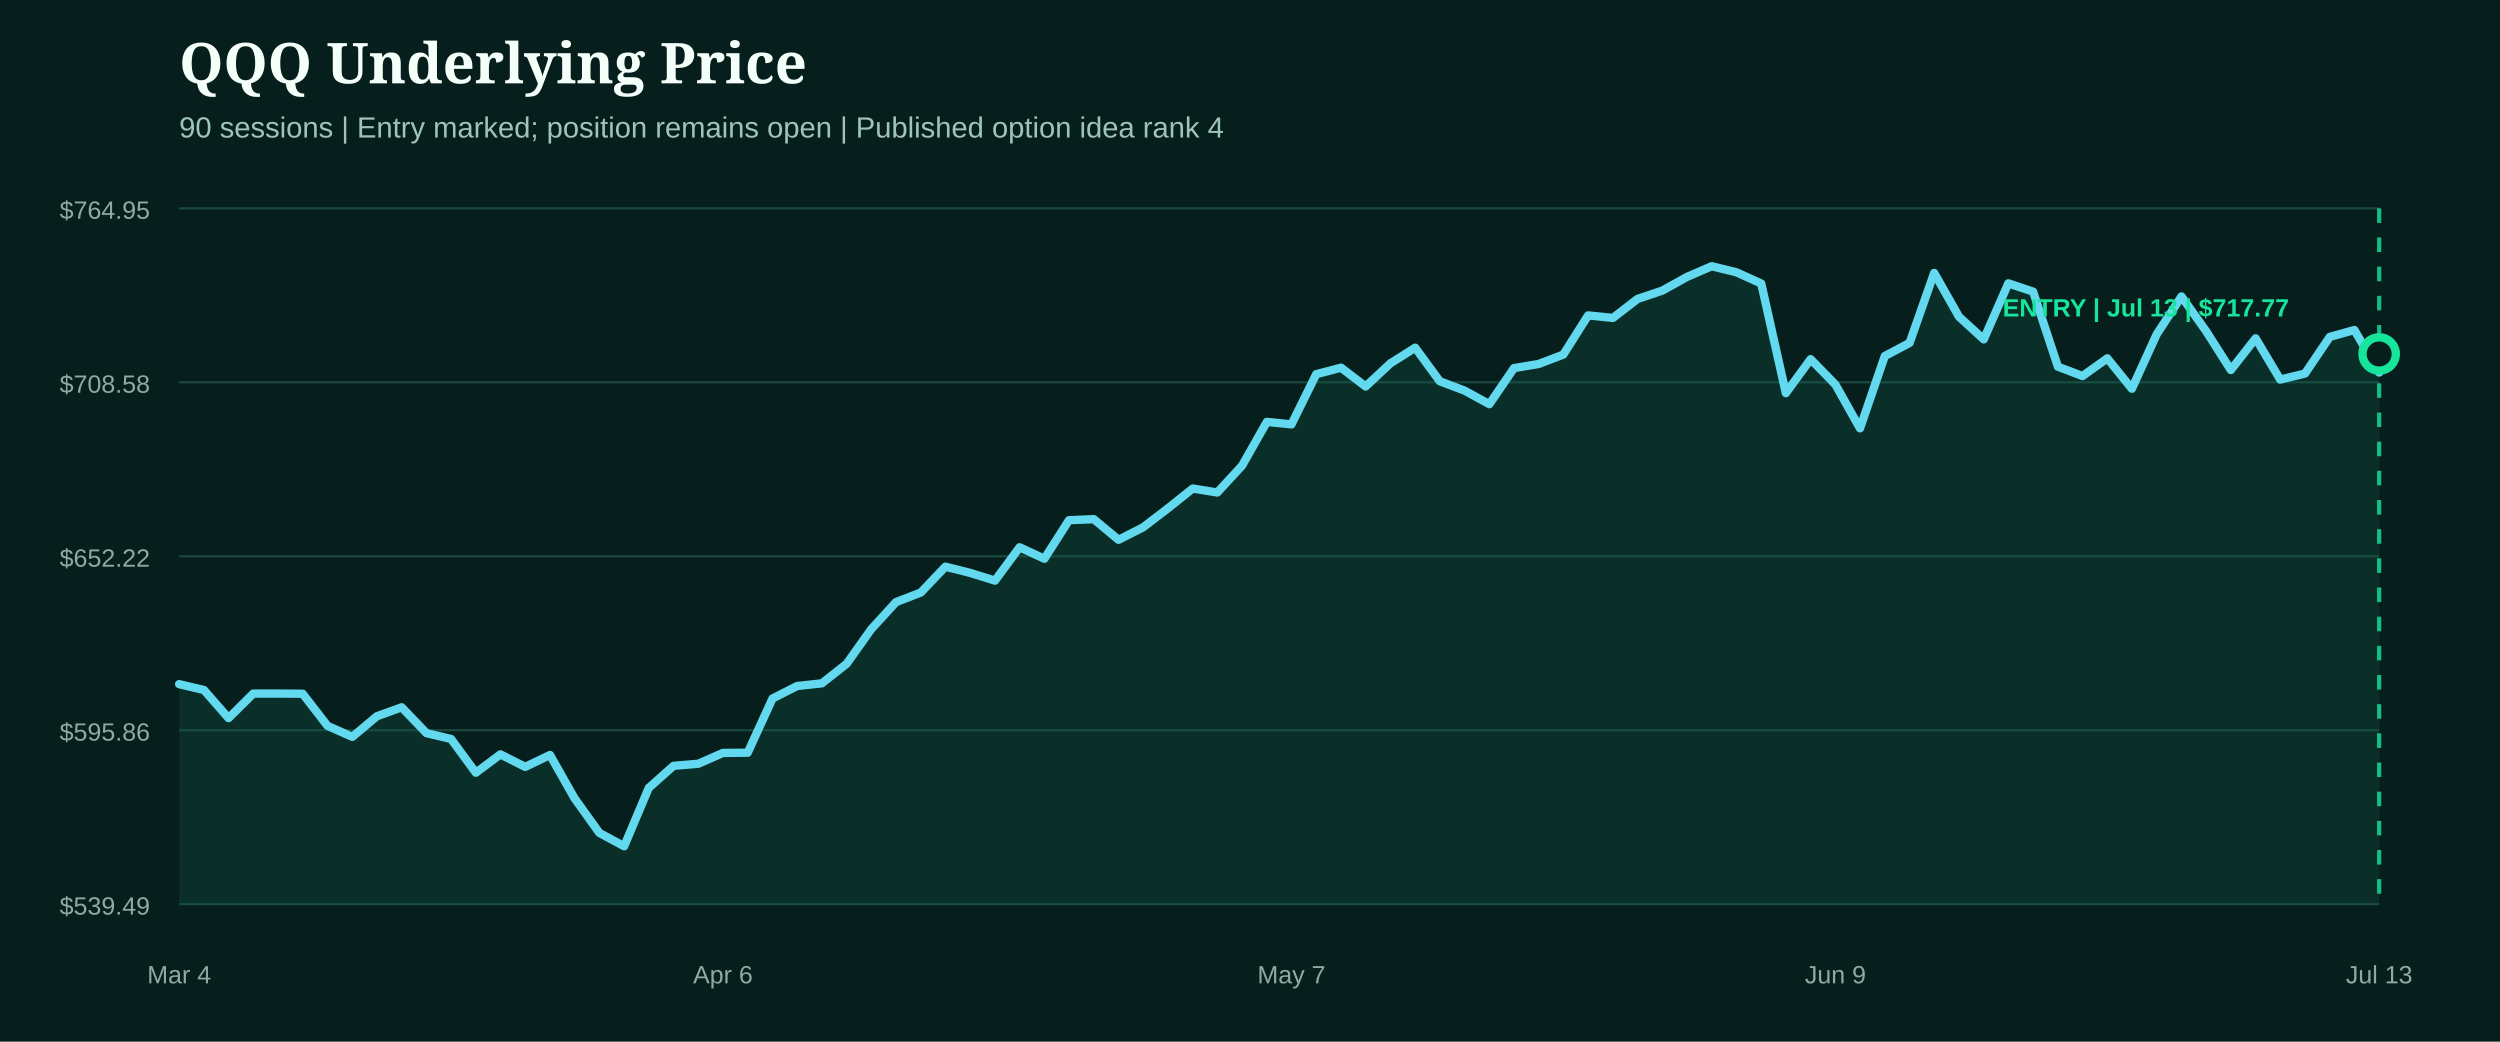
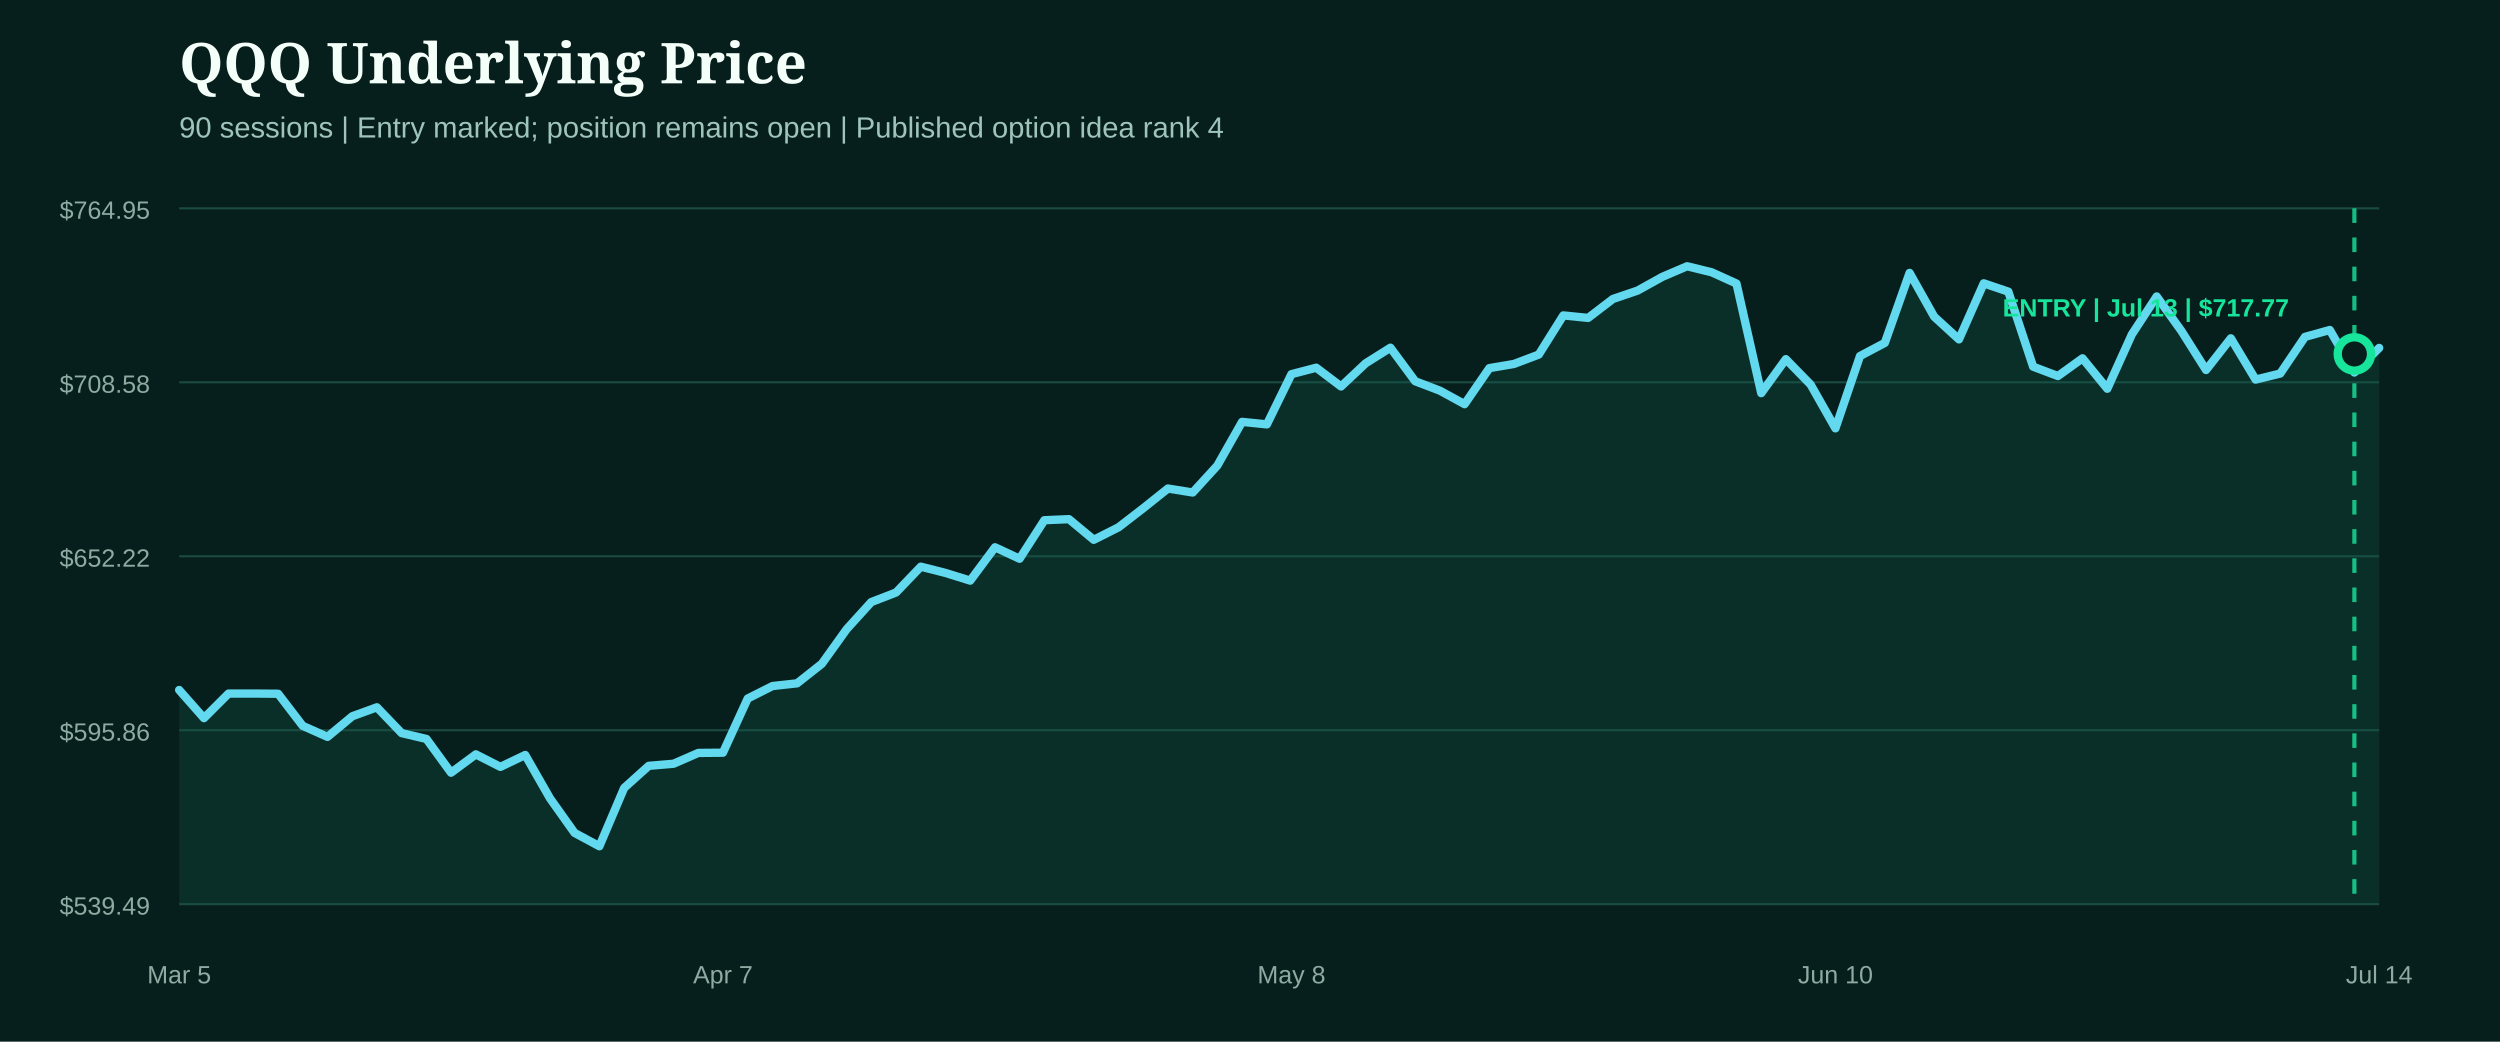
<svg xmlns="http://www.w3.org/2000/svg" width="1200" height="500" viewBox="0 0 1200 500" role="img" aria-label="QQQ underlying price from entry">
  <rect width="1200" height="500" fill="#071f1c" />
  <style>.head{fill:#f4fff9;font:800 27px Georgia,serif}.sub{fill:#9fc4bb;font:14px Arial,sans-serif}.axis{fill:#8eaaa3;font:12px Arial,sans-serif}.marker{font:800 12px Arial,sans-serif}</style>
  <text x="86" y="40" class="head">QQQ Underlying Price</text>
  <text x="86" y="66" class="sub">90 sessions | Entry marked; position remains open | Published option idea rank 4</text>
  <line x1="86" x2="1142" y1="100.0" y2="100.0" stroke="#1b4a42" stroke-width="1" />
  <text x="72" y="105.0" text-anchor="end" class="axis">$764.95</text>
  <line x1="86" x2="1142" y1="183.5" y2="183.5" stroke="#1b4a42" stroke-width="1" />
  <text x="72" y="188.5" text-anchor="end" class="axis">$708.58</text>
  <line x1="86" x2="1142" y1="267.0" y2="267.0" stroke="#1b4a42" stroke-width="1" />
  <text x="72" y="272.0" text-anchor="end" class="axis">$652.22</text>
  <line x1="86" x2="1142" y1="350.5" y2="350.5" stroke="#1b4a42" stroke-width="1" />
  <text x="72" y="355.5" text-anchor="end" class="axis">$595.86</text>
  <line x1="86" x2="1142" y1="434.0" y2="434.0" stroke="#1b4a42" stroke-width="1" />
  <text x="72" y="439.0" text-anchor="end" class="axis">$539.49</text>
-   <path d="M86.0,328.4 L97.9,331.2 L109.7,344.7 L121.6,332.9 L133.5,332.9 L145.3,333.0 L157.2,348.4 L169.1,353.7 L180.9,343.8 L192.8,339.5 L204.7,351.9 L216.5,354.7 L228.4,370.9 L240.2,362.1 L252.1,368.1 L264.0,362.4 L275.8,383.2 L287.7,399.8 L299.6,406.2 L311.4,378.2 L323.3,367.6 L335.2,366.6 L347.0,361.4 L358.9,361.3 L370.8,335.3 L382.6,329.3 L394.5,328.0 L406.4,318.6 L418.2,302.0 L430.1,289.0 L442.0,284.4 L453.8,272.0 L465.7,275.0 L477.6,278.7 L489.4,262.7 L501.3,268.2 L513.1,249.7 L525.0,249.2 L536.9,259.1 L548.7,253.1 L560.6,244.0 L572.5,234.5 L584.3,236.4 L596.2,223.5 L608.1,202.5 L619.9,203.7 L631.8,179.6 L643.7,176.5 L655.5,185.5 L667.4,174.4 L679.3,166.9 L691.1,183.0 L703.0,187.5 L714.9,194.0 L726.7,176.7 L738.6,174.7 L750.4,170.2 L762.3,151.4 L774.2,152.6 L786.0,143.5 L797.9,139.5 L809.8,132.9 L821.6,127.8 L833.5,130.7 L845.4,136.1 L857.2,188.7 L869.1,172.4 L881.0,184.6 L892.8,205.6 L904.7,170.9 L916.6,164.6 L928.4,131.0 L940.3,152.0 L952.2,162.9 L964.0,136.0 L975.9,140.0 L987.8,176.0 L999.6,180.5 L1011.5,172.0 L1023.3,186.6 L1035.2,160.5 L1047.1,142.3 L1058.9,158.9 L1070.8,177.6 L1082.7,162.4 L1094.5,182.2 L1106.4,179.3 L1118.3,161.7 L1130.1,158.4 L1142.0,178.8 L1142.0,434.0 L86.0,434.0 Z" fill="#0f5949" opacity="0.28" />
-   <path d="M86.0,328.4 L97.9,331.2 L109.7,344.7 L121.6,332.9 L133.5,332.9 L145.3,333.0 L157.2,348.4 L169.1,353.7 L180.9,343.8 L192.8,339.5 L204.7,351.9 L216.5,354.7 L228.4,370.9 L240.2,362.1 L252.1,368.1 L264.0,362.4 L275.8,383.2 L287.7,399.8 L299.6,406.2 L311.4,378.2 L323.3,367.6 L335.2,366.6 L347.0,361.4 L358.9,361.3 L370.8,335.3 L382.6,329.3 L394.5,328.0 L406.4,318.6 L418.2,302.0 L430.1,289.0 L442.0,284.4 L453.8,272.0 L465.7,275.0 L477.6,278.7 L489.4,262.7 L501.3,268.2 L513.1,249.7 L525.0,249.2 L536.9,259.1 L548.7,253.1 L560.6,244.0 L572.5,234.5 L584.3,236.4 L596.2,223.5 L608.1,202.5 L619.9,203.7 L631.8,179.6 L643.7,176.5 L655.5,185.5 L667.4,174.4 L679.3,166.9 L691.1,183.0 L703.0,187.5 L714.9,194.0 L726.7,176.7 L738.6,174.7 L750.4,170.2 L762.3,151.4 L774.2,152.6 L786.0,143.5 L797.9,139.5 L809.8,132.9 L821.6,127.8 L833.5,130.7 L845.4,136.1 L857.2,188.7 L869.1,172.4 L881.0,184.6 L892.8,205.6 L904.7,170.9 L916.6,164.6 L928.4,131.0 L940.3,152.0 L952.2,162.9 L964.0,136.0 L975.9,140.0 L987.8,176.0 L999.6,180.5 L1011.5,172.0 L1023.3,186.6 L1035.2,160.5 L1047.1,142.3 L1058.9,158.9 L1070.8,177.6 L1082.7,162.4 L1094.5,182.2 L1106.4,179.3 L1118.3,161.7 L1130.1,158.4 L1142.0,178.8" fill="none" stroke="#62d9ee" stroke-width="4" stroke-linecap="round" stroke-linejoin="round" />
+   <path d="M86.0,331.2 L97.9,344.7 L109.7,332.9 L121.6,332.9 L133.5,333.0 L145.3,348.4 L157.2,353.7 L169.1,343.8 L180.9,339.5 L192.8,351.9 L204.7,354.7 L216.5,370.9 L228.4,362.1 L240.2,368.1 L252.1,362.4 L264.0,383.2 L275.8,399.8 L287.7,406.2 L299.6,378.2 L311.4,367.6 L323.3,366.6 L335.2,361.4 L347.0,361.3 L358.9,335.3 L370.8,329.3 L382.6,328.0 L394.5,318.6 L406.4,302.0 L418.2,289.0 L430.1,284.4 L442.0,272.0 L453.8,275.0 L465.7,278.7 L477.6,262.7 L489.4,268.2 L501.3,249.7 L513.1,249.2 L525.0,259.1 L536.9,253.1 L548.7,244.0 L560.6,234.5 L572.5,236.4 L584.3,223.5 L596.2,202.5 L608.1,203.7 L619.9,179.6 L631.8,176.5 L643.7,185.5 L655.5,174.4 L667.4,166.9 L679.3,183.0 L691.1,187.5 L703.0,194.0 L714.9,176.7 L726.7,174.7 L738.6,170.2 L750.4,151.4 L762.3,152.6 L774.2,143.5 L786.0,139.5 L797.9,132.9 L809.8,127.8 L821.6,130.7 L833.5,136.1 L845.4,188.7 L857.2,172.4 L869.1,184.6 L881.0,205.6 L892.8,170.9 L904.7,164.6 L916.6,131.0 L928.4,152.0 L940.3,162.9 L952.2,136.0 L964.0,140.0 L975.9,176.0 L987.8,180.5 L999.6,172.0 L1011.5,186.6 L1023.3,160.5 L1035.2,142.3 L1047.1,158.9 L1058.9,177.6 L1070.8,162.4 L1082.7,182.2 L1094.5,179.3 L1106.4,161.7 L1118.3,158.4 L1130.1,178.8 L1142.0,167.0 L1142.0,434.0 L86.0,434.0 Z" fill="#0f5949" opacity="0.28" />
+   <path d="M86.0,331.2 L97.9,344.7 L109.7,332.9 L121.6,332.9 L133.5,333.0 L145.3,348.4 L157.2,353.7 L169.1,343.8 L180.9,339.5 L192.8,351.9 L204.7,354.7 L216.5,370.9 L228.4,362.1 L240.2,368.1 L252.1,362.4 L264.0,383.2 L275.8,399.8 L287.7,406.2 L299.6,378.2 L311.4,367.6 L323.3,366.6 L335.2,361.4 L347.0,361.3 L358.9,335.3 L370.8,329.3 L382.6,328.0 L394.5,318.6 L406.4,302.0 L418.2,289.0 L430.1,284.4 L442.0,272.0 L453.8,275.0 L465.7,278.7 L477.6,262.7 L489.4,268.2 L501.3,249.7 L513.1,249.2 L525.0,259.1 L536.9,253.1 L548.7,244.0 L560.6,234.5 L572.5,236.4 L584.3,223.5 L596.2,202.5 L608.1,203.7 L619.9,179.6 L631.8,176.5 L643.7,185.5 L655.5,174.4 L667.4,166.9 L679.3,183.0 L691.1,187.5 L703.0,194.0 L714.9,176.7 L726.7,174.7 L738.6,170.2 L750.4,151.4 L762.3,152.6 L774.2,143.5 L786.0,139.5 L797.9,132.9 L809.8,127.8 L821.6,130.7 L833.5,136.1 L845.4,188.7 L857.2,172.4 L869.1,184.6 L881.0,205.6 L892.8,170.9 L904.7,164.6 L916.6,131.0 L928.4,152.0 L940.3,162.9 L952.2,136.0 L964.0,140.0 L975.9,176.0 L987.8,180.5 L999.6,172.0 L1011.5,186.6 L1023.3,160.5 L1035.2,142.3 L1047.1,158.9 L1058.9,177.6 L1070.8,162.4 L1082.7,182.2 L1094.5,179.3 L1106.4,161.7 L1118.3,158.4 L1130.1,178.8 L1142.0,167.0" fill="none" stroke="#62d9ee" stroke-width="4" stroke-linecap="round" stroke-linejoin="round" />
  <g>
-     <line x1="1142.0" x2="1142.0" y1="100" y2="434" stroke="#18e59c" stroke-width="2" stroke-dasharray="7 7" opacity="0.8" />
-     <circle cx="1142.0" cy="169.9" r="8" fill="#071f1c" stroke="#18e59c" stroke-width="4" />
+     <line x1="1130.1" x2="1130.1" y1="100" y2="434" stroke="#18e59c" stroke-width="2" stroke-dasharray="7 7" opacity="0.8" />
+     <circle cx="1130.1" cy="169.9" r="8" fill="#071f1c" stroke="#18e59c" stroke-width="4" />
    <text x="1030.0" y="151.9" text-anchor="middle" class="marker" fill="#18e59c">ENTRY | Jul 13 | $717.77</text>
  </g>
-   <text x="86.0" y="472" text-anchor="middle" class="axis">Mar 4</text>
-   <text x="347.0" y="472" text-anchor="middle" class="axis">Apr 6</text>
-   <text x="619.9" y="472" text-anchor="middle" class="axis">May 7</text>
-   <text x="881.0" y="472" text-anchor="middle" class="axis">Jun 9</text>
-   <text x="1142.0" y="472" text-anchor="middle" class="axis">Jul 13</text>
+   <text x="86.0" y="472" text-anchor="middle" class="axis">Mar 5</text>
+   <text x="347.0" y="472" text-anchor="middle" class="axis">Apr 7</text>
+   <text x="619.9" y="472" text-anchor="middle" class="axis">May 8</text>
+   <text x="881.0" y="472" text-anchor="middle" class="axis">Jun 10</text>
+   <text x="1142.0" y="472" text-anchor="middle" class="axis">Jul 14</text>
</svg>
